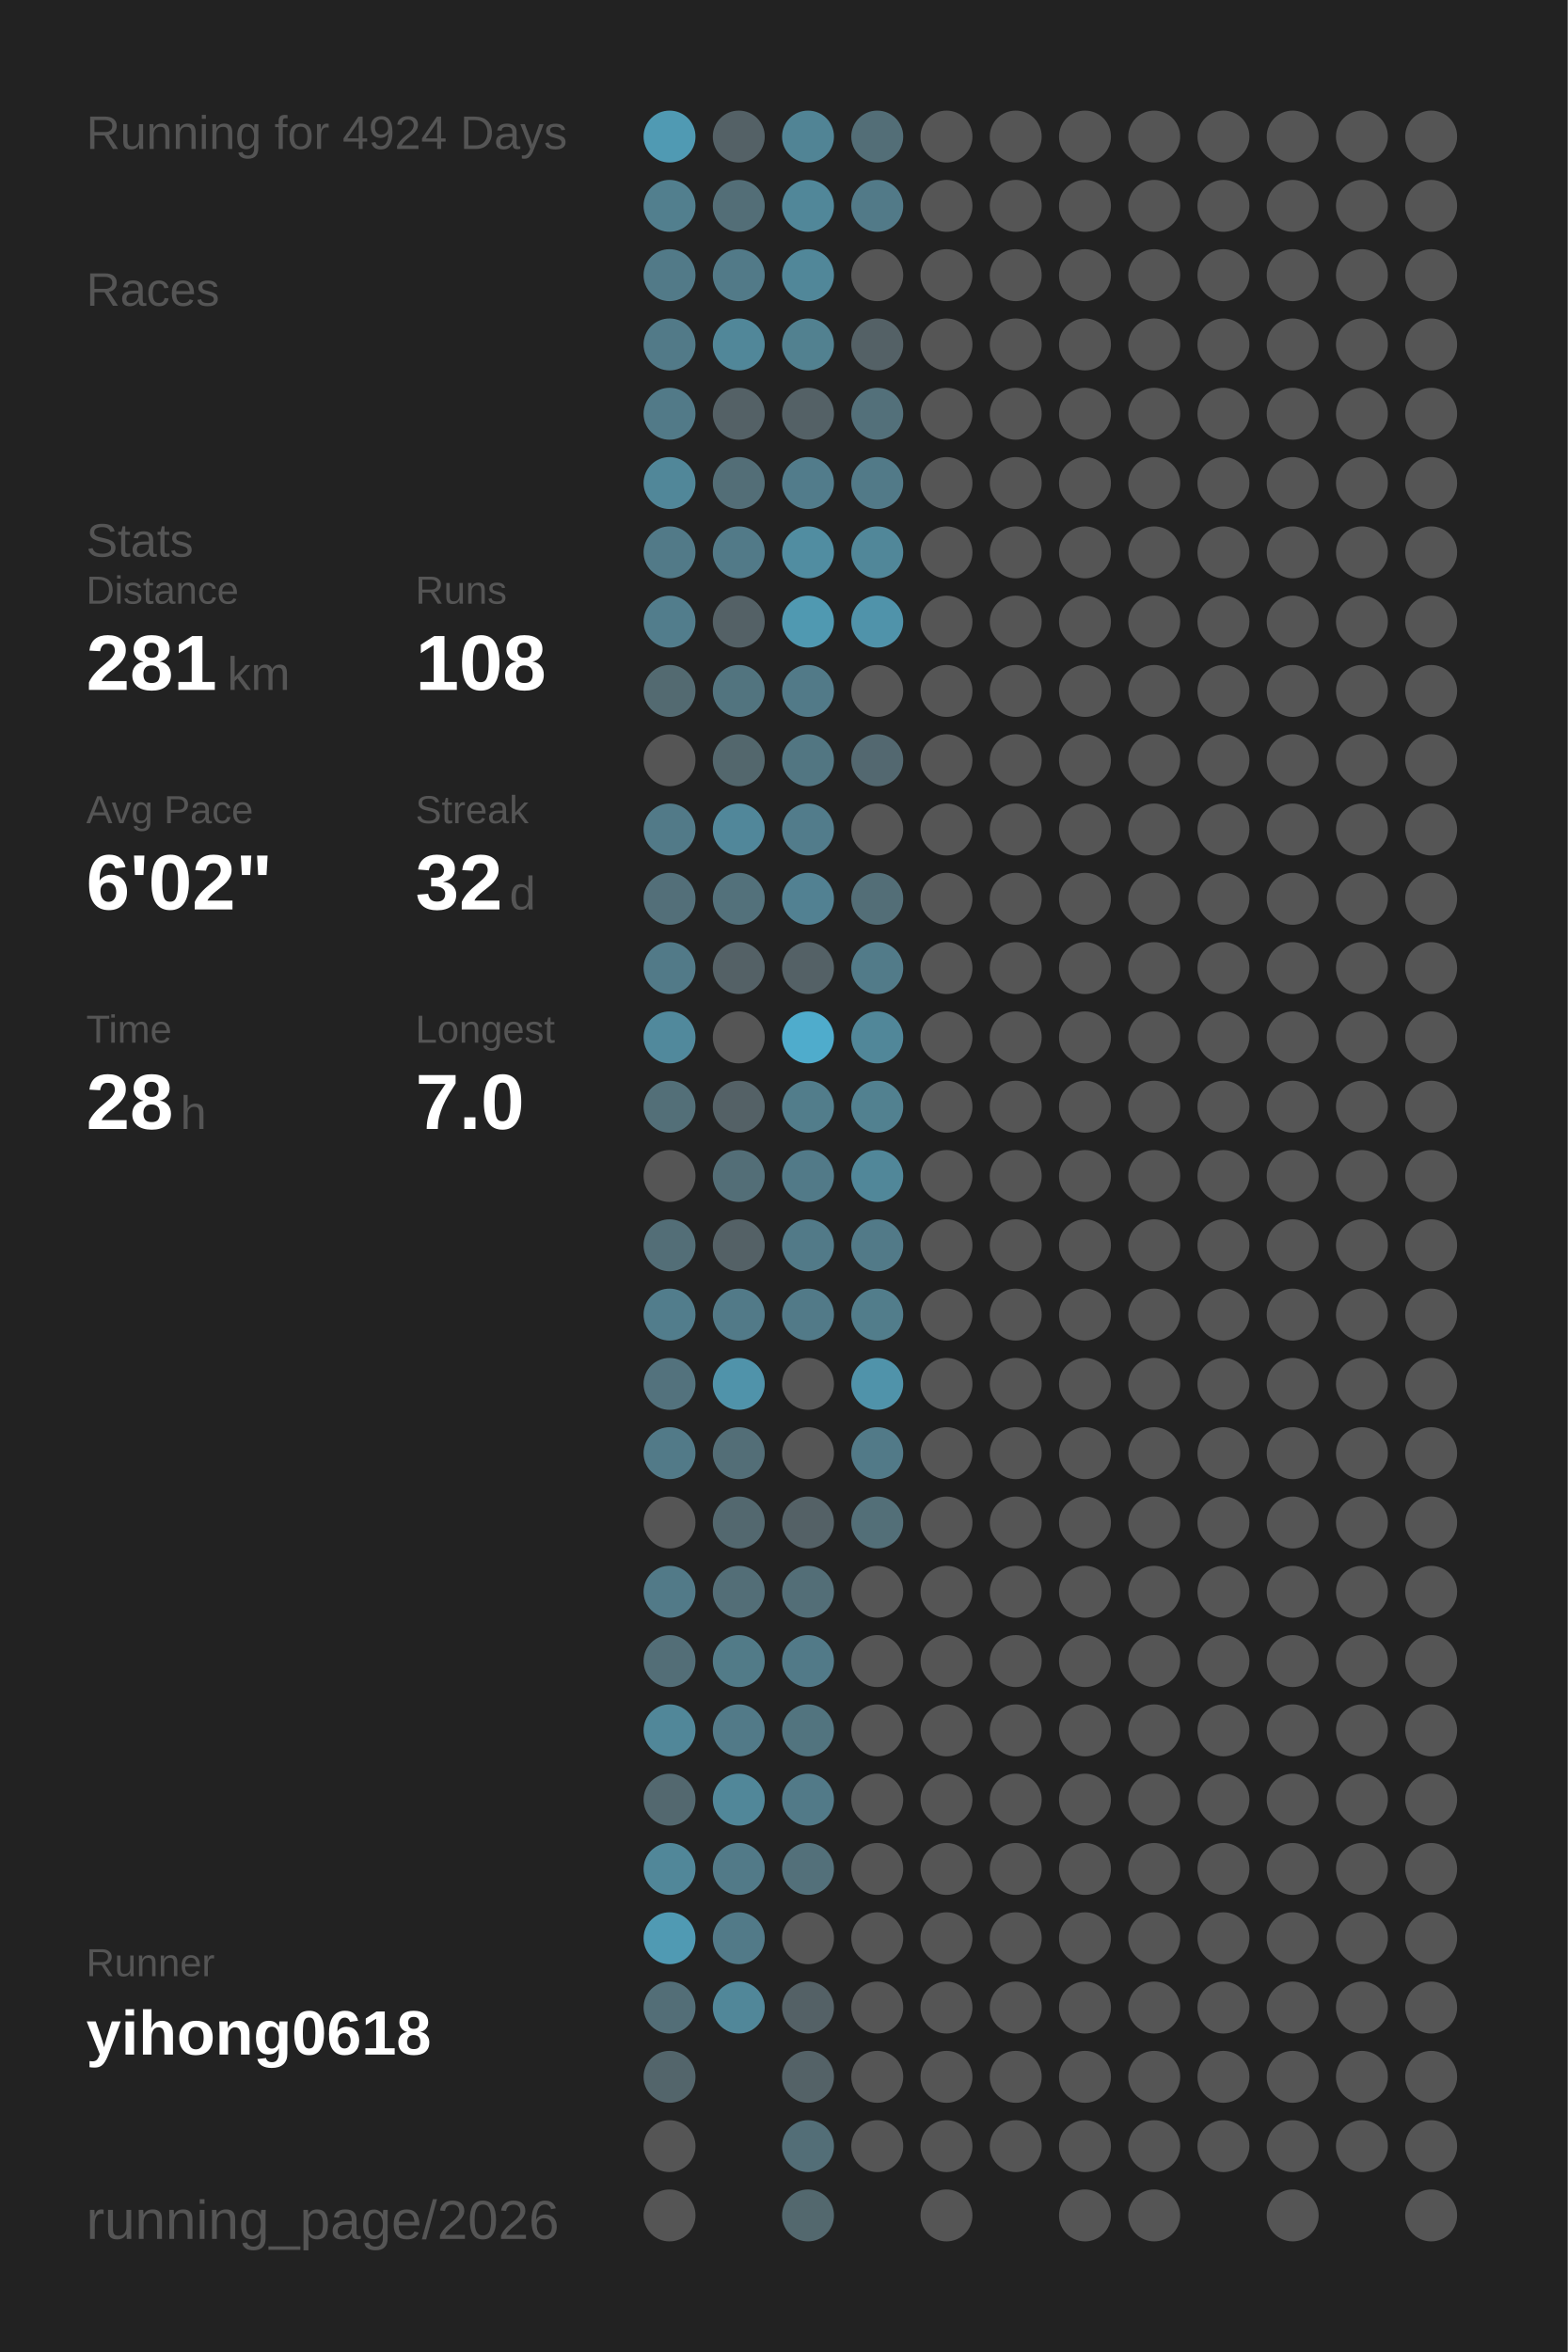
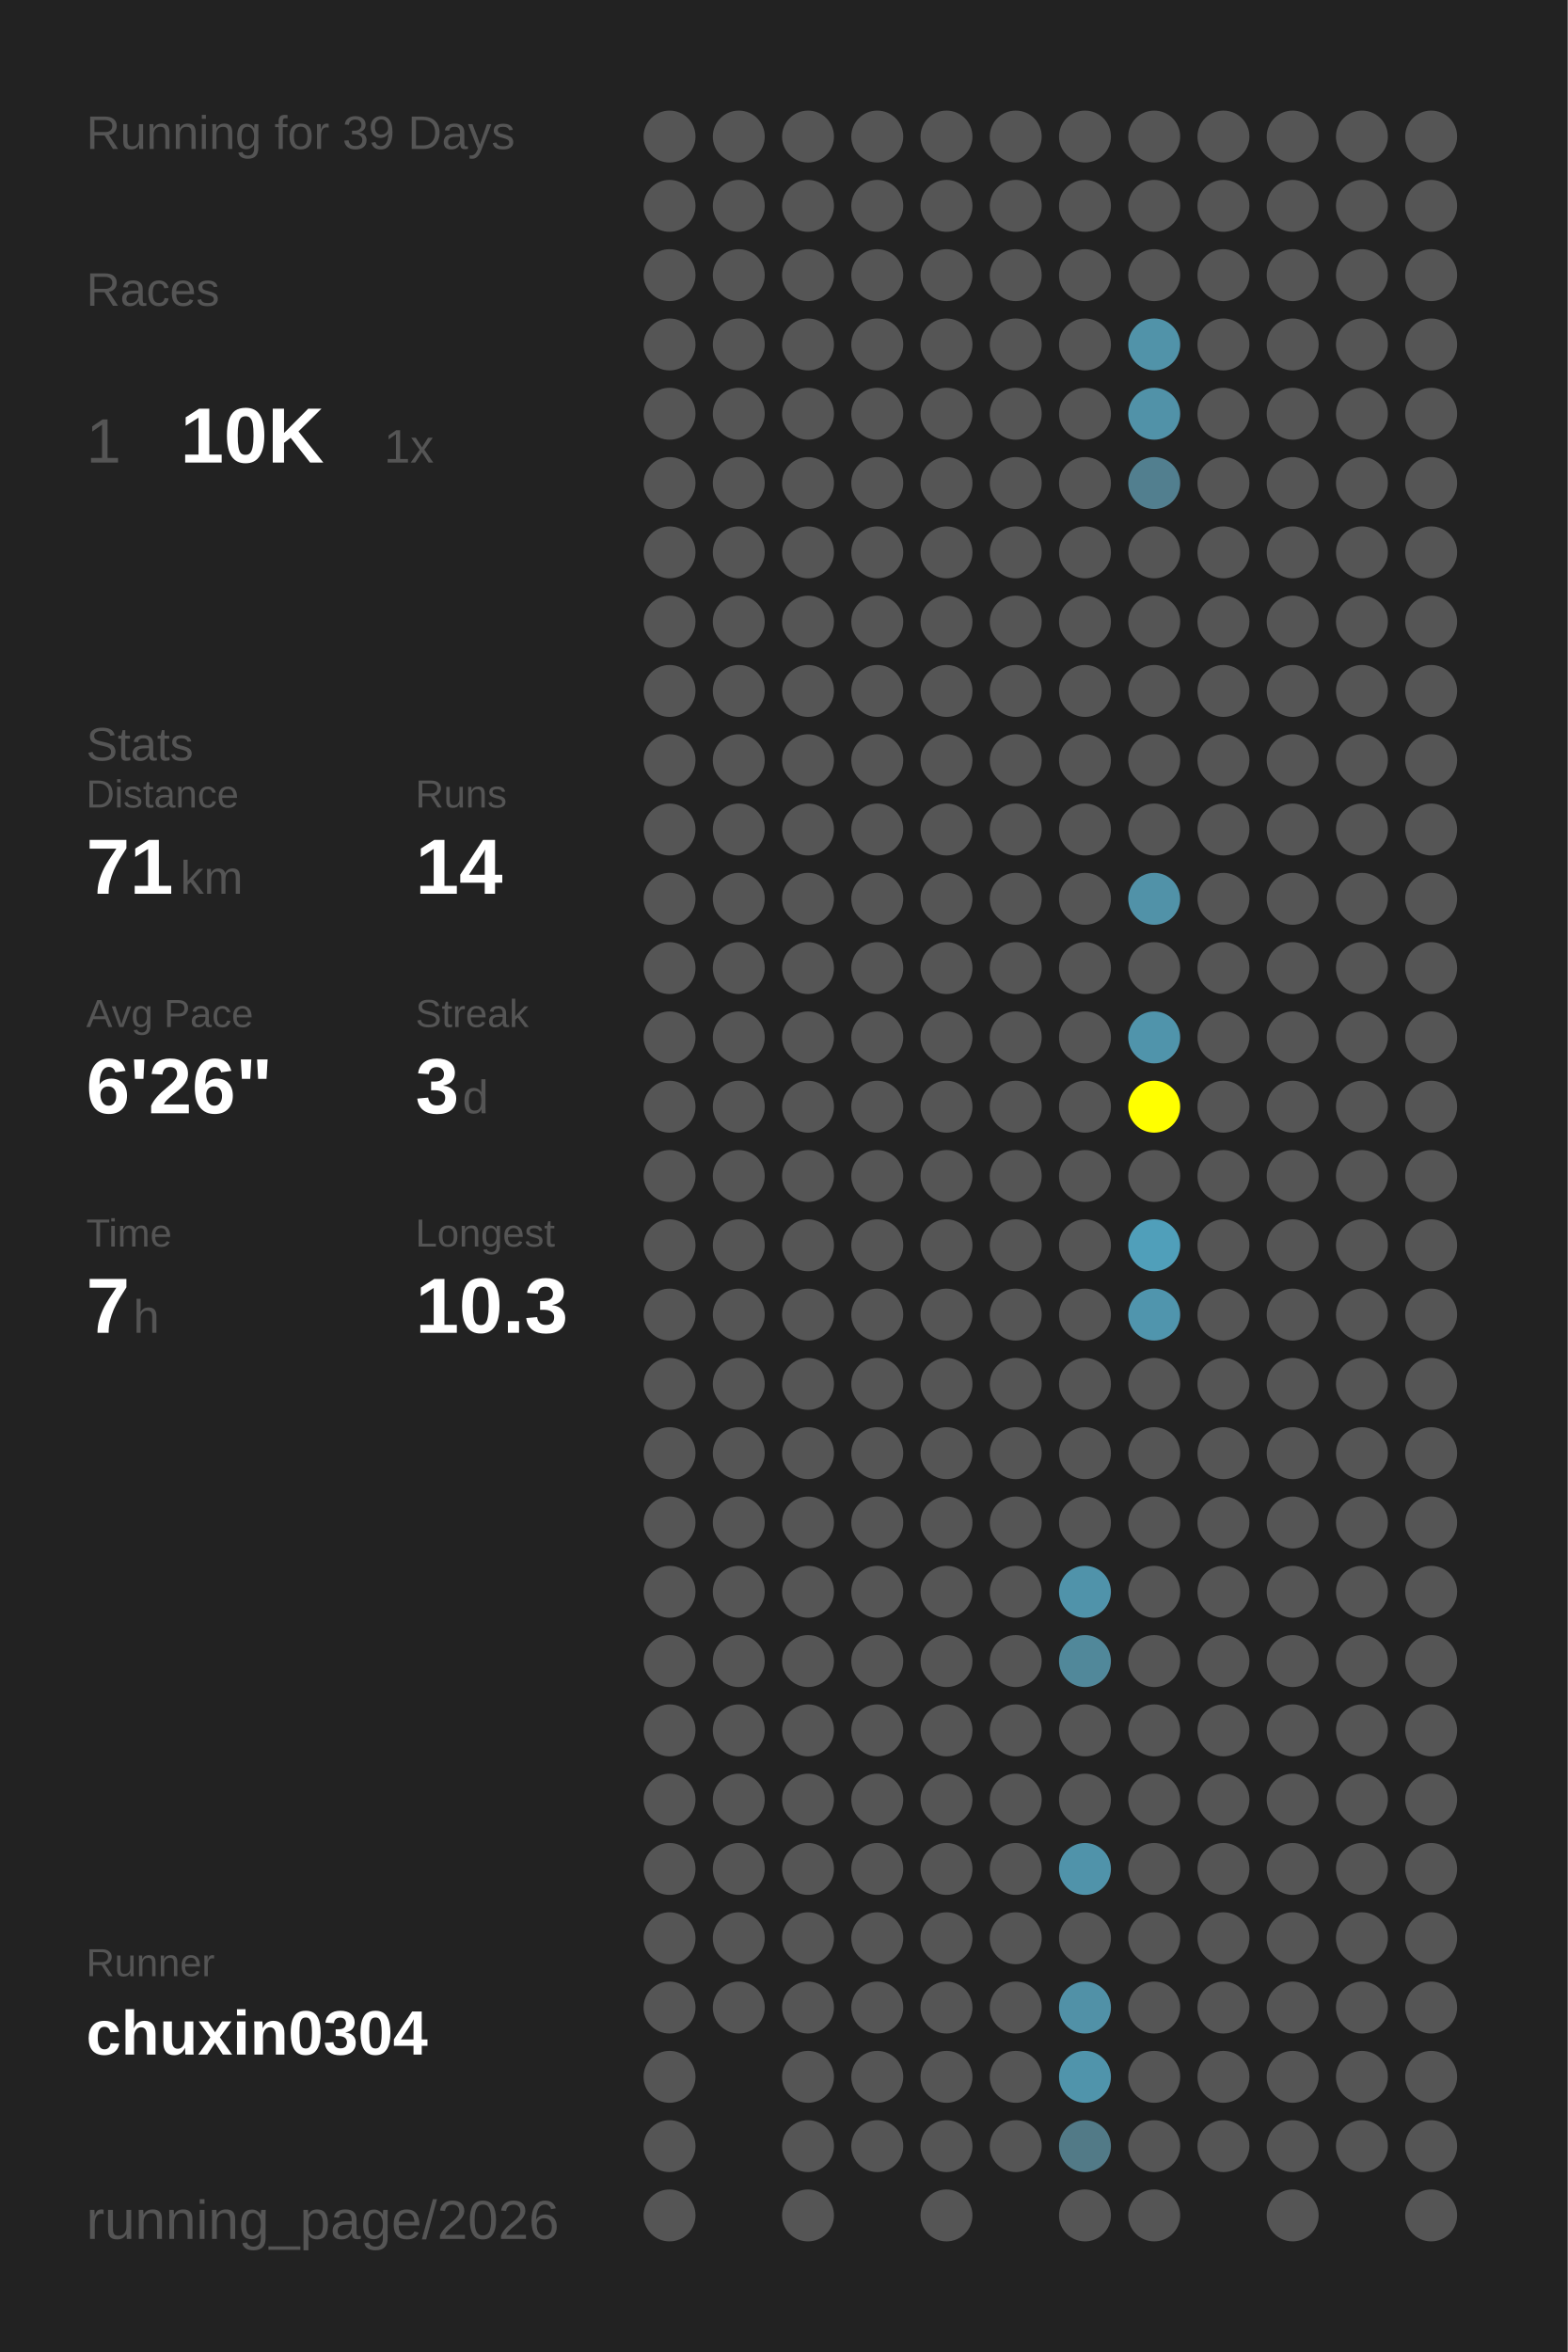
<svg xmlns="http://www.w3.org/2000/svg" baseProfile="full" height="300mm" version="1.1" viewBox="0,0,200,300" width="200mm">
  <defs />
  <rect fill="#222222" height="300" width="200" x="0" y="0" />
-   <text fill="#555555" style="font-size:6px; font-family:Arial;" x="11" y="19">Running for 4924 Days</text>
+   <text fill="#555555" style="font-size:6px; font-family:Arial;" x="11" y="19">Running for 39 Days</text>
  <text fill="#555555" style="font-size:6px; font-family:Arial;" x="11" y="39">Races</text>
-   <text fill="#555555" style="font-size:6px; font-family:Arial;" x="11" y="71">Stats</text>
-   <text fill="#555555" style="font-size:5px; font-family:Arial;" x="11" y="77">Distance</text>
-   <text fill="#FFFFFF" style="font-size:10px; font-family:Arial; font-weight:bold;" x="11" y="88">281</text>
-   <text fill="#555555" style="font-size:6px; font-family:Arial;" x="29" y="88">km</text>
-   <text fill="#555555" style="font-size:5px; font-family:Arial;" x="53" y="77">Runs</text>
-   <text fill="#FFFFFF" style="font-size:10px; font-family:Arial; font-weight:bold;" x="53" y="88">108</text>
-   <text fill="#555555" style="font-size:5px; font-family:Arial;" x="11" y="105">Avg Pace</text>
-   <text fill="#FFFFFF" style="font-size:10px; font-family:Arial; font-weight:bold;" x="11" y="116">6'02"</text>
-   <text fill="#555555" style="font-size:5px; font-family:Arial;" x="53" y="105">Streak</text>
-   <text fill="#FFFFFF" style="font-size:10px; font-family:Arial; font-weight:bold;" x="53" y="116">32</text>
-   <text fill="#555555" style="font-size:6px; font-family:Arial;" x="65" y="116">d</text>
-   <text fill="#555555" style="font-size:5px; font-family:Arial;" x="11" y="133">Time</text>
-   <text fill="#FFFFFF" style="font-size:10px; font-family:Arial; font-weight:bold;" x="11" y="144">28</text>
-   <text fill="#555555" style="font-size:6px; font-family:Arial;" x="23" y="144">h</text>
-   <text fill="#555555" style="font-size:5px; font-family:Arial;" x="53" y="133">Longest</text>
-   <text fill="#FFFFFF" style="font-size:10px; font-family:Arial; font-weight:bold;" x="53" y="144">7.0</text>
+   <text fill="#555555" style="font-size:8px; font-family:Arial;" x="11" y="59">1</text>
+   <text fill="#FFFFFF" style="font-size:10px; font-family:Arial; font-weight:bold;" x="23" y="59">10K</text>
+   <text fill="#555555" style="font-size:6px; font-family:Arial;" x="49" y="59">1x</text>
+   <text fill="#555555" style="font-size:6px; font-family:Arial;" x="11" y="97">Stats</text>
+   <text fill="#555555" style="font-size:5px; font-family:Arial;" x="11" y="103">Distance</text>
+   <text fill="#FFFFFF" style="font-size:10px; font-family:Arial; font-weight:bold;" x="11" y="114">71</text>
+   <text fill="#555555" style="font-size:6px; font-family:Arial;" x="23" y="114">km</text>
+   <text fill="#555555" style="font-size:5px; font-family:Arial;" x="53" y="103">Runs</text>
+   <text fill="#FFFFFF" style="font-size:10px; font-family:Arial; font-weight:bold;" x="53" y="114">14</text>
+   <text fill="#555555" style="font-size:5px; font-family:Arial;" x="11" y="131">Avg Pace</text>
+   <text fill="#FFFFFF" style="font-size:10px; font-family:Arial; font-weight:bold;" x="11" y="142">6'26"</text>
+   <text fill="#555555" style="font-size:5px; font-family:Arial;" x="53" y="131">Streak</text>
+   <text fill="#FFFFFF" style="font-size:10px; font-family:Arial; font-weight:bold;" x="53" y="142">3</text>
+   <text fill="#555555" style="font-size:6px; font-family:Arial;" x="59" y="142">d</text>
+   <text fill="#555555" style="font-size:5px; font-family:Arial;" x="11" y="159">Time</text>
+   <text fill="#FFFFFF" style="font-size:10px; font-family:Arial; font-weight:bold;" x="11" y="170">7</text>
+   <text fill="#555555" style="font-size:6px; font-family:Arial;" x="17" y="170">h</text>
+   <text fill="#555555" style="font-size:5px; font-family:Arial;" x="53" y="159">Longest</text>
+   <text fill="#FFFFFF" style="font-size:10px; font-family:Arial; font-weight:bold;" x="53" y="170">10.3</text>
  <text fill="#555555" style="font-size:5px; font-family:Arial;" x="11" y="252.065">Runner</text>
-   <text fill="#FFFFFF" style="font-size:8px; font-family:Arial; font-weight:bold;" x="11" y="262.065">yihong0618</text>
+   <text fill="#FFFFFF" style="font-size:8px; font-family:Arial; font-weight:bold;" x="11" y="262.065">chuxin0304</text>
  <text fill="#555555" style="font-size:7px; font-family:Arial;" x="11" y="285.581">running_page/2026</text>
-   <circle cx="85.417" cy="17.419" fill="#509ab3" r="3.312" />
-   <circle cx="85.417" cy="26.258" fill="#527f8e" r="3.312" />
-   <circle cx="85.417" cy="35.097" fill="#527a88" r="3.312" />
-   <circle cx="85.417" cy="43.935" fill="#527a88" r="3.312" />
-   <circle cx="85.417" cy="52.774" fill="#527a88" r="3.312" />
-   <circle cx="85.417" cy="61.613" fill="#518799" r="3.312" />
-   <circle cx="85.417" cy="70.452" fill="#527a88" r="3.312" />
-   <circle cx="85.417" cy="79.29" fill="#527d8c" r="3.312" />
-   <circle cx="85.417" cy="88.129" fill="#536a71" r="3.312" />
+   <circle cx="85.417" cy="17.419" fill="#555555" r="3.312" />
+   <circle cx="85.417" cy="26.258" fill="#555555" r="3.312" />
+   <circle cx="85.417" cy="35.097" fill="#555555" r="3.312" />
+   <circle cx="85.417" cy="43.935" fill="#555555" r="3.312" />
+   <circle cx="85.417" cy="52.774" fill="#555555" r="3.312" />
+   <circle cx="85.417" cy="61.613" fill="#555555" r="3.312" />
+   <circle cx="85.417" cy="70.452" fill="#555555" r="3.312" />
+   <circle cx="85.417" cy="79.29" fill="#555555" r="3.312" />
+   <circle cx="85.417" cy="88.129" fill="#555555" r="3.312" />
  <circle cx="85.417" cy="96.968" fill="#555555" r="3.312" />
-   <circle cx="85.417" cy="105.806" fill="#527a88" r="3.312" />
-   <circle cx="85.417" cy="114.645" fill="#536f79" r="3.312" />
-   <circle cx="85.417" cy="123.484" fill="#527a88" r="3.312" />
-   <circle cx="85.417" cy="132.323" fill="#51899c" r="3.312" />
-   <circle cx="85.417" cy="141.161" fill="#536f78" r="3.312" />
+   <circle cx="85.417" cy="105.806" fill="#555555" r="3.312" />
+   <circle cx="85.417" cy="114.645" fill="#555555" r="3.312" />
+   <circle cx="85.417" cy="123.484" fill="#555555" r="3.312" />
+   <circle cx="85.417" cy="132.323" fill="#555555" r="3.312" />
+   <circle cx="85.417" cy="141.161" fill="#555555" r="3.312" />
  <circle cx="85.417" cy="150" fill="#555555" r="3.312" />
-   <circle cx="85.417" cy="158.839" fill="#536e77" r="3.312" />
-   <circle cx="85.417" cy="167.677" fill="#527d8c" r="3.312" />
-   <circle cx="85.417" cy="176.516" fill="#53727d" r="3.312" />
-   <circle cx="85.417" cy="185.355" fill="#527a88" r="3.312" />
+   <circle cx="85.417" cy="158.839" fill="#555555" r="3.312" />
+   <circle cx="85.417" cy="167.677" fill="#555555" r="3.312" />
+   <circle cx="85.417" cy="176.516" fill="#555555" r="3.312" />
+   <circle cx="85.417" cy="185.355" fill="#555555" r="3.312" />
  <circle cx="85.417" cy="194.194" fill="#555555" r="3.312" />
-   <circle cx="85.417" cy="203.032" fill="#527a88" r="3.312" />
-   <circle cx="85.417" cy="211.871" fill="#536e77" r="3.312" />
-   <circle cx="85.417" cy="220.71" fill="#518799" r="3.312" />
-   <circle cx="85.417" cy="229.548" fill="#53686f" r="3.312" />
-   <circle cx="85.417" cy="238.387" fill="#518799" r="3.312" />
-   <circle cx="85.417" cy="247.226" fill="#509ab3" r="3.312" />
-   <circle cx="85.417" cy="256.065" fill="#536e77" r="3.312" />
-   <circle cx="85.417" cy="264.903" fill="#53656b" r="3.312" />
+   <circle cx="85.417" cy="203.032" fill="#555555" r="3.312" />
+   <circle cx="85.417" cy="211.871" fill="#555555" r="3.312" />
+   <circle cx="85.417" cy="220.71" fill="#555555" r="3.312" />
+   <circle cx="85.417" cy="229.548" fill="#555555" r="3.312" />
+   <circle cx="85.417" cy="238.387" fill="#555555" r="3.312" />
+   <circle cx="85.417" cy="247.226" fill="#555555" r="3.312" />
+   <circle cx="85.417" cy="256.065" fill="#555555" r="3.312" />
+   <circle cx="85.417" cy="264.903" fill="#555555" r="3.312" />
  <circle cx="85.417" cy="273.742" fill="#555555" r="3.312" />
  <circle cx="85.417" cy="282.581" fill="#555555" r="3.312" />
-   <circle cx="94.25" cy="17.419" fill="#546166" r="3.312" />
-   <circle cx="94.25" cy="26.258" fill="#536e77" r="3.312" />
-   <circle cx="94.25" cy="35.097" fill="#527a88" r="3.312" />
-   <circle cx="94.25" cy="43.935" fill="#518799" r="3.312" />
-   <circle cx="94.25" cy="52.774" fill="#546166" r="3.312" />
-   <circle cx="94.25" cy="61.613" fill="#536e77" r="3.312" />
-   <circle cx="94.25" cy="70.452" fill="#527a88" r="3.312" />
-   <circle cx="94.25" cy="79.29" fill="#546166" r="3.312" />
-   <circle cx="94.25" cy="88.129" fill="#52747f" r="3.312" />
-   <circle cx="94.25" cy="96.968" fill="#53676d" r="3.312" />
-   <circle cx="94.25" cy="105.806" fill="#51879a" r="3.312" />
-   <circle cx="94.25" cy="114.645" fill="#53717b" r="3.312" />
-   <circle cx="94.25" cy="123.484" fill="#546166" r="3.312" />
+   <circle cx="94.25" cy="17.419" fill="#555555" r="3.312" />
+   <circle cx="94.25" cy="26.258" fill="#555555" r="3.312" />
+   <circle cx="94.25" cy="35.097" fill="#555555" r="3.312" />
+   <circle cx="94.25" cy="43.935" fill="#555555" r="3.312" />
+   <circle cx="94.25" cy="52.774" fill="#555555" r="3.312" />
+   <circle cx="94.25" cy="61.613" fill="#555555" r="3.312" />
+   <circle cx="94.25" cy="70.452" fill="#555555" r="3.312" />
+   <circle cx="94.25" cy="79.29" fill="#555555" r="3.312" />
+   <circle cx="94.25" cy="88.129" fill="#555555" r="3.312" />
+   <circle cx="94.25" cy="96.968" fill="#555555" r="3.312" />
+   <circle cx="94.25" cy="105.806" fill="#555555" r="3.312" />
+   <circle cx="94.25" cy="114.645" fill="#555555" r="3.312" />
+   <circle cx="94.25" cy="123.484" fill="#555555" r="3.312" />
  <circle cx="94.25" cy="132.323" fill="#555555" r="3.312" />
-   <circle cx="94.25" cy="141.161" fill="#546166" r="3.312" />
-   <circle cx="94.25" cy="150" fill="#536e77" r="3.312" />
-   <circle cx="94.25" cy="158.839" fill="#546166" r="3.312" />
-   <circle cx="94.25" cy="167.677" fill="#527a88" r="3.312" />
-   <circle cx="94.25" cy="176.516" fill="#5093aa" r="3.312" />
-   <circle cx="94.25" cy="185.355" fill="#536e77" r="3.312" />
-   <circle cx="94.25" cy="194.194" fill="#53686f" r="3.312" />
-   <circle cx="94.25" cy="203.032" fill="#536e77" r="3.312" />
-   <circle cx="94.25" cy="211.871" fill="#527b88" r="3.312" />
-   <circle cx="94.25" cy="220.71" fill="#527a88" r="3.312" />
-   <circle cx="94.25" cy="229.548" fill="#518799" r="3.312" />
-   <circle cx="94.25" cy="238.387" fill="#527a88" r="3.312" />
-   <circle cx="94.25" cy="247.226" fill="#527a88" r="3.312" />
-   <circle cx="94.25" cy="256.065" fill="#518799" r="3.312" />
-   <circle cx="103.083" cy="17.419" fill="#518495" r="3.312" />
-   <circle cx="103.083" cy="26.258" fill="#518799" r="3.312" />
-   <circle cx="103.083" cy="35.097" fill="#518799" r="3.312" />
-   <circle cx="103.083" cy="43.935" fill="#528190" r="3.312" />
-   <circle cx="103.083" cy="52.774" fill="#546166" r="3.312" />
-   <circle cx="103.083" cy="61.613" fill="#527c8b" r="3.312" />
-   <circle cx="103.083" cy="70.452" fill="#518da1" r="3.312" />
-   <circle cx="103.083" cy="79.29" fill="#5099b1" r="3.312" />
-   <circle cx="103.083" cy="88.129" fill="#527a88" r="3.312" />
-   <circle cx="103.083" cy="96.968" fill="#527682" r="3.312" />
-   <circle cx="103.083" cy="105.806" fill="#527c8b" r="3.312" />
-   <circle cx="103.083" cy="114.645" fill="#528192" r="3.312" />
-   <circle cx="103.083" cy="123.484" fill="#546166" r="3.312" />
-   <circle cx="103.083" cy="132.323" fill="#4faccc" r="3.312" />
-   <circle cx="103.083" cy="141.161" fill="#527d8b" r="3.312" />
-   <circle cx="103.083" cy="150" fill="#527a88" r="3.312" />
-   <circle cx="103.083" cy="158.839" fill="#527a88" r="3.312" />
-   <circle cx="103.083" cy="167.677" fill="#527a88" r="3.312" />
+   <circle cx="94.25" cy="141.161" fill="#555555" r="3.312" />
+   <circle cx="94.25" cy="150" fill="#555555" r="3.312" />
+   <circle cx="94.25" cy="158.839" fill="#555555" r="3.312" />
+   <circle cx="94.25" cy="167.677" fill="#555555" r="3.312" />
+   <circle cx="94.25" cy="176.516" fill="#555555" r="3.312" />
+   <circle cx="94.25" cy="185.355" fill="#555555" r="3.312" />
+   <circle cx="94.25" cy="194.194" fill="#555555" r="3.312" />
+   <circle cx="94.25" cy="203.032" fill="#555555" r="3.312" />
+   <circle cx="94.25" cy="211.871" fill="#555555" r="3.312" />
+   <circle cx="94.25" cy="220.71" fill="#555555" r="3.312" />
+   <circle cx="94.25" cy="229.548" fill="#555555" r="3.312" />
+   <circle cx="94.25" cy="238.387" fill="#555555" r="3.312" />
+   <circle cx="94.25" cy="247.226" fill="#555555" r="3.312" />
+   <circle cx="94.25" cy="256.065" fill="#555555" r="3.312" />
+   <circle cx="103.083" cy="17.419" fill="#555555" r="3.312" />
+   <circle cx="103.083" cy="26.258" fill="#555555" r="3.312" />
+   <circle cx="103.083" cy="35.097" fill="#555555" r="3.312" />
+   <circle cx="103.083" cy="43.935" fill="#555555" r="3.312" />
+   <circle cx="103.083" cy="52.774" fill="#555555" r="3.312" />
+   <circle cx="103.083" cy="61.613" fill="#555555" r="3.312" />
+   <circle cx="103.083" cy="70.452" fill="#555555" r="3.312" />
+   <circle cx="103.083" cy="79.29" fill="#555555" r="3.312" />
+   <circle cx="103.083" cy="88.129" fill="#555555" r="3.312" />
+   <circle cx="103.083" cy="96.968" fill="#555555" r="3.312" />
+   <circle cx="103.083" cy="105.806" fill="#555555" r="3.312" />
+   <circle cx="103.083" cy="114.645" fill="#555555" r="3.312" />
+   <circle cx="103.083" cy="123.484" fill="#555555" r="3.312" />
+   <circle cx="103.083" cy="132.323" fill="#555555" r="3.312" />
+   <circle cx="103.083" cy="141.161" fill="#555555" r="3.312" />
+   <circle cx="103.083" cy="150" fill="#555555" r="3.312" />
+   <circle cx="103.083" cy="158.839" fill="#555555" r="3.312" />
+   <circle cx="103.083" cy="167.677" fill="#555555" r="3.312" />
  <circle cx="103.083" cy="176.516" fill="#555555" r="3.312" />
  <circle cx="103.083" cy="185.355" fill="#555555" r="3.312" />
-   <circle cx="103.083" cy="194.194" fill="#546166" r="3.312" />
-   <circle cx="103.083" cy="203.032" fill="#536e77" r="3.312" />
-   <circle cx="103.083" cy="211.871" fill="#527a88" r="3.312" />
-   <circle cx="103.083" cy="220.71" fill="#52747f" r="3.312" />
-   <circle cx="103.083" cy="229.548" fill="#527a88" r="3.312" />
-   <circle cx="103.083" cy="238.387" fill="#53707a" r="3.312" />
+   <circle cx="103.083" cy="194.194" fill="#555555" r="3.312" />
+   <circle cx="103.083" cy="203.032" fill="#555555" r="3.312" />
+   <circle cx="103.083" cy="211.871" fill="#555555" r="3.312" />
+   <circle cx="103.083" cy="220.71" fill="#555555" r="3.312" />
+   <circle cx="103.083" cy="229.548" fill="#555555" r="3.312" />
+   <circle cx="103.083" cy="238.387" fill="#555555" r="3.312" />
  <circle cx="103.083" cy="247.226" fill="#555555" r="3.312" />
-   <circle cx="103.083" cy="256.065" fill="#546166" r="3.312" />
-   <circle cx="103.083" cy="264.903" fill="#546267" r="3.312" />
-   <circle cx="103.083" cy="273.742" fill="#536e77" r="3.312" />
-   <circle cx="103.083" cy="282.581" fill="#53686e" r="3.312" />
-   <circle cx="111.917" cy="17.419" fill="#536e77" r="3.312" />
-   <circle cx="111.917" cy="26.258" fill="#527a88" r="3.312" />
+   <circle cx="103.083" cy="256.065" fill="#555555" r="3.312" />
+   <circle cx="103.083" cy="264.903" fill="#555555" r="3.312" />
+   <circle cx="103.083" cy="273.742" fill="#555555" r="3.312" />
+   <circle cx="103.083" cy="282.581" fill="#555555" r="3.312" />
+   <circle cx="111.917" cy="17.419" fill="#555555" r="3.312" />
+   <circle cx="111.917" cy="26.258" fill="#555555" r="3.312" />
  <circle cx="111.917" cy="35.097" fill="#555555" r="3.312" />
-   <circle cx="111.917" cy="43.935" fill="#546166" r="3.312" />
-   <circle cx="111.917" cy="52.774" fill="#53707a" r="3.312" />
-   <circle cx="111.917" cy="61.613" fill="#527a88" r="3.312" />
-   <circle cx="111.917" cy="70.452" fill="#518799" r="3.312" />
-   <circle cx="111.917" cy="79.29" fill="#5093aa" r="3.312" />
+   <circle cx="111.917" cy="43.935" fill="#555555" r="3.312" />
+   <circle cx="111.917" cy="52.774" fill="#555555" r="3.312" />
+   <circle cx="111.917" cy="61.613" fill="#555555" r="3.312" />
+   <circle cx="111.917" cy="70.452" fill="#555555" r="3.312" />
+   <circle cx="111.917" cy="79.29" fill="#555555" r="3.312" />
  <circle cx="111.917" cy="88.129" fill="#555555" r="3.312" />
-   <circle cx="111.917" cy="96.968" fill="#536870" r="3.312" />
+   <circle cx="111.917" cy="96.968" fill="#555555" r="3.312" />
  <circle cx="111.917" cy="105.806" fill="#555555" r="3.312" />
-   <circle cx="111.917" cy="114.645" fill="#536e77" r="3.312" />
-   <circle cx="111.917" cy="123.484" fill="#527b89" r="3.312" />
-   <circle cx="111.917" cy="132.323" fill="#518799" r="3.312" />
-   <circle cx="111.917" cy="141.161" fill="#528190" r="3.312" />
-   <circle cx="111.917" cy="150" fill="#518799" r="3.312" />
-   <circle cx="111.917" cy="158.839" fill="#527a88" r="3.312" />
-   <circle cx="111.917" cy="167.677" fill="#527d8b" r="3.312" />
-   <circle cx="111.917" cy="176.516" fill="#5093aa" r="3.312" />
-   <circle cx="111.917" cy="185.355" fill="#527a88" r="3.312" />
-   <circle cx="111.917" cy="194.194" fill="#536f78" r="3.312" />
+   <circle cx="111.917" cy="114.645" fill="#555555" r="3.312" />
+   <circle cx="111.917" cy="123.484" fill="#555555" r="3.312" />
+   <circle cx="111.917" cy="132.323" fill="#555555" r="3.312" />
+   <circle cx="111.917" cy="141.161" fill="#555555" r="3.312" />
+   <circle cx="111.917" cy="150" fill="#555555" r="3.312" />
+   <circle cx="111.917" cy="158.839" fill="#555555" r="3.312" />
+   <circle cx="111.917" cy="167.677" fill="#555555" r="3.312" />
+   <circle cx="111.917" cy="176.516" fill="#555555" r="3.312" />
+   <circle cx="111.917" cy="185.355" fill="#555555" r="3.312" />
+   <circle cx="111.917" cy="194.194" fill="#555555" r="3.312" />
  <circle cx="111.917" cy="203.032" fill="#555555" r="3.312" />
  <circle cx="111.917" cy="211.871" fill="#555555" r="3.312" />
  <circle cx="111.917" cy="220.71" fill="#555555" r="3.312" />
  <circle cx="111.917" cy="229.548" fill="#555555" r="3.312" />
  <circle cx="111.917" cy="238.387" fill="#555555" r="3.312" />
  <circle cx="111.917" cy="247.226" fill="#555555" r="3.312" />
  <circle cx="111.917" cy="256.065" fill="#555555" r="3.312" />
  <circle cx="111.917" cy="264.903" fill="#555555" r="3.312" />
  <circle cx="111.917" cy="273.742" fill="#555555" r="3.312" />
  <circle cx="120.75" cy="17.419" fill="#555555" r="3.312" />
  <circle cx="120.75" cy="26.258" fill="#555555" r="3.312" />
  <circle cx="120.75" cy="35.097" fill="#555555" r="3.312" />
  <circle cx="120.75" cy="43.935" fill="#555555" r="3.312" />
  <circle cx="120.75" cy="52.774" fill="#555555" r="3.312" />
  <circle cx="120.75" cy="61.613" fill="#555555" r="3.312" />
  <circle cx="120.75" cy="70.452" fill="#555555" r="3.312" />
  <circle cx="120.75" cy="79.29" fill="#555555" r="3.312" />
  <circle cx="120.75" cy="88.129" fill="#555555" r="3.312" />
  <circle cx="120.75" cy="96.968" fill="#555555" r="3.312" />
  <circle cx="120.75" cy="105.806" fill="#555555" r="3.312" />
  <circle cx="120.75" cy="114.645" fill="#555555" r="3.312" />
  <circle cx="120.75" cy="123.484" fill="#555555" r="3.312" />
  <circle cx="120.75" cy="132.323" fill="#555555" r="3.312" />
  <circle cx="120.75" cy="141.161" fill="#555555" r="3.312" />
  <circle cx="120.75" cy="150" fill="#555555" r="3.312" />
  <circle cx="120.75" cy="158.839" fill="#555555" r="3.312" />
  <circle cx="120.75" cy="167.677" fill="#555555" r="3.312" />
  <circle cx="120.75" cy="176.516" fill="#555555" r="3.312" />
  <circle cx="120.75" cy="185.355" fill="#555555" r="3.312" />
  <circle cx="120.75" cy="194.194" fill="#555555" r="3.312" />
  <circle cx="120.75" cy="203.032" fill="#555555" r="3.312" />
  <circle cx="120.75" cy="211.871" fill="#555555" r="3.312" />
  <circle cx="120.75" cy="220.71" fill="#555555" r="3.312" />
  <circle cx="120.75" cy="229.548" fill="#555555" r="3.312" />
  <circle cx="120.75" cy="238.387" fill="#555555" r="3.312" />
  <circle cx="120.75" cy="247.226" fill="#555555" r="3.312" />
  <circle cx="120.75" cy="256.065" fill="#555555" r="3.312" />
  <circle cx="120.75" cy="264.903" fill="#555555" r="3.312" />
  <circle cx="120.75" cy="273.742" fill="#555555" r="3.312" />
  <circle cx="120.75" cy="282.581" fill="#555555" r="3.312" />
  <circle cx="129.583" cy="17.419" fill="#555555" r="3.312" />
  <circle cx="129.583" cy="26.258" fill="#555555" r="3.312" />
  <circle cx="129.583" cy="35.097" fill="#555555" r="3.312" />
  <circle cx="129.583" cy="43.935" fill="#555555" r="3.312" />
  <circle cx="129.583" cy="52.774" fill="#555555" r="3.312" />
  <circle cx="129.583" cy="61.613" fill="#555555" r="3.312" />
  <circle cx="129.583" cy="70.452" fill="#555555" r="3.312" />
  <circle cx="129.583" cy="79.29" fill="#555555" r="3.312" />
  <circle cx="129.583" cy="88.129" fill="#555555" r="3.312" />
  <circle cx="129.583" cy="96.968" fill="#555555" r="3.312" />
  <circle cx="129.583" cy="105.806" fill="#555555" r="3.312" />
  <circle cx="129.583" cy="114.645" fill="#555555" r="3.312" />
  <circle cx="129.583" cy="123.484" fill="#555555" r="3.312" />
  <circle cx="129.583" cy="132.323" fill="#555555" r="3.312" />
  <circle cx="129.583" cy="141.161" fill="#555555" r="3.312" />
  <circle cx="129.583" cy="150" fill="#555555" r="3.312" />
  <circle cx="129.583" cy="158.839" fill="#555555" r="3.312" />
  <circle cx="129.583" cy="167.677" fill="#555555" r="3.312" />
  <circle cx="129.583" cy="176.516" fill="#555555" r="3.312" />
  <circle cx="129.583" cy="185.355" fill="#555555" r="3.312" />
  <circle cx="129.583" cy="194.194" fill="#555555" r="3.312" />
  <circle cx="129.583" cy="203.032" fill="#555555" r="3.312" />
  <circle cx="129.583" cy="211.871" fill="#555555" r="3.312" />
  <circle cx="129.583" cy="220.71" fill="#555555" r="3.312" />
  <circle cx="129.583" cy="229.548" fill="#555555" r="3.312" />
  <circle cx="129.583" cy="238.387" fill="#555555" r="3.312" />
  <circle cx="129.583" cy="247.226" fill="#555555" r="3.312" />
  <circle cx="129.583" cy="256.065" fill="#555555" r="3.312" />
  <circle cx="129.583" cy="264.903" fill="#555555" r="3.312" />
  <circle cx="129.583" cy="273.742" fill="#555555" r="3.312" />
  <circle cx="138.417" cy="17.419" fill="#555555" r="3.312" />
  <circle cx="138.417" cy="26.258" fill="#555555" r="3.312" />
  <circle cx="138.417" cy="35.097" fill="#555555" r="3.312" />
  <circle cx="138.417" cy="43.935" fill="#555555" r="3.312" />
  <circle cx="138.417" cy="52.774" fill="#555555" r="3.312" />
  <circle cx="138.417" cy="61.613" fill="#555555" r="3.312" />
  <circle cx="138.417" cy="70.452" fill="#555555" r="3.312" />
  <circle cx="138.417" cy="79.29" fill="#555555" r="3.312" />
  <circle cx="138.417" cy="88.129" fill="#555555" r="3.312" />
  <circle cx="138.417" cy="96.968" fill="#555555" r="3.312" />
  <circle cx="138.417" cy="105.806" fill="#555555" r="3.312" />
  <circle cx="138.417" cy="114.645" fill="#555555" r="3.312" />
  <circle cx="138.417" cy="123.484" fill="#555555" r="3.312" />
  <circle cx="138.417" cy="132.323" fill="#555555" r="3.312" />
  <circle cx="138.417" cy="141.161" fill="#555555" r="3.312" />
  <circle cx="138.417" cy="150" fill="#555555" r="3.312" />
  <circle cx="138.417" cy="158.839" fill="#555555" r="3.312" />
  <circle cx="138.417" cy="167.677" fill="#555555" r="3.312" />
  <circle cx="138.417" cy="176.516" fill="#555555" r="3.312" />
  <circle cx="138.417" cy="185.355" fill="#555555" r="3.312" />
  <circle cx="138.417" cy="194.194" fill="#555555" r="3.312" />
-   <circle cx="138.417" cy="203.032" fill="#555555" r="3.312" />
-   <circle cx="138.417" cy="211.871" fill="#555555" r="3.312" />
+   <circle cx="138.417" cy="203.032" fill="#5093aa" r="3.312" />
+   <circle cx="138.417" cy="211.871" fill="#51889a" r="3.312" />
  <circle cx="138.417" cy="220.71" fill="#555555" r="3.312" />
  <circle cx="138.417" cy="229.548" fill="#555555" r="3.312" />
-   <circle cx="138.417" cy="238.387" fill="#555555" r="3.312" />
+   <circle cx="138.417" cy="238.387" fill="#5093aa" r="3.312" />
  <circle cx="138.417" cy="247.226" fill="#555555" r="3.312" />
-   <circle cx="138.417" cy="256.065" fill="#555555" r="3.312" />
-   <circle cx="138.417" cy="264.903" fill="#555555" r="3.312" />
-   <circle cx="138.417" cy="273.742" fill="#555555" r="3.312" />
+   <circle cx="138.417" cy="256.065" fill="#5191a7" r="3.312" />
+   <circle cx="138.417" cy="264.903" fill="#5094ab" r="3.312" />
+   <circle cx="138.417" cy="273.742" fill="#527a87" r="3.312" />
  <circle cx="138.417" cy="282.581" fill="#555555" r="3.312" />
  <circle cx="147.25" cy="17.419" fill="#555555" r="3.312" />
  <circle cx="147.25" cy="26.258" fill="#555555" r="3.312" />
  <circle cx="147.25" cy="35.097" fill="#555555" r="3.312" />
-   <circle cx="147.25" cy="43.935" fill="#555555" r="3.312" />
-   <circle cx="147.25" cy="52.774" fill="#555555" r="3.312" />
-   <circle cx="147.25" cy="61.613" fill="#555555" r="3.312" />
+   <circle cx="147.25" cy="43.935" fill="#5193a9" r="3.312" />
+   <circle cx="147.25" cy="52.774" fill="#5192a8" r="3.312" />
+   <circle cx="147.25" cy="61.613" fill="#527f8f" r="3.312" />
  <circle cx="147.25" cy="70.452" fill="#555555" r="3.312" />
  <circle cx="147.25" cy="79.29" fill="#555555" r="3.312" />
  <circle cx="147.25" cy="88.129" fill="#555555" r="3.312" />
  <circle cx="147.25" cy="96.968" fill="#555555" r="3.312" />
  <circle cx="147.25" cy="105.806" fill="#555555" r="3.312" />
-   <circle cx="147.25" cy="114.645" fill="#555555" r="3.312" />
+   <circle cx="147.25" cy="114.645" fill="#5192a8" r="3.312" />
  <circle cx="147.25" cy="123.484" fill="#555555" r="3.312" />
-   <circle cx="147.25" cy="132.323" fill="#555555" r="3.312" />
-   <circle cx="147.25" cy="141.161" fill="#555555" r="3.312" />
+   <circle cx="147.25" cy="132.323" fill="#5094ab" r="3.312" />
+   <circle cx="147.25" cy="141.161" fill="#FFFF00" r="3.312" />
  <circle cx="147.25" cy="150" fill="#555555" r="3.312" />
-   <circle cx="147.25" cy="158.839" fill="#555555" r="3.312" />
-   <circle cx="147.25" cy="167.677" fill="#555555" r="3.312" />
+   <circle cx="147.25" cy="158.839" fill="#509fba" r="3.312" />
+   <circle cx="147.25" cy="167.677" fill="#5095ad" r="3.312" />
  <circle cx="147.25" cy="176.516" fill="#555555" r="3.312" />
  <circle cx="147.25" cy="185.355" fill="#555555" r="3.312" />
  <circle cx="147.25" cy="194.194" fill="#555555" r="3.312" />
  <circle cx="147.25" cy="203.032" fill="#555555" r="3.312" />
  <circle cx="147.25" cy="211.871" fill="#555555" r="3.312" />
  <circle cx="147.25" cy="220.71" fill="#555555" r="3.312" />
  <circle cx="147.25" cy="229.548" fill="#555555" r="3.312" />
  <circle cx="147.25" cy="238.387" fill="#555555" r="3.312" />
  <circle cx="147.25" cy="247.226" fill="#555555" r="3.312" />
  <circle cx="147.25" cy="256.065" fill="#555555" r="3.312" />
  <circle cx="147.25" cy="264.903" fill="#555555" r="3.312" />
  <circle cx="147.25" cy="273.742" fill="#555555" r="3.312" />
  <circle cx="147.25" cy="282.581" fill="#555555" r="3.312" />
  <circle cx="156.083" cy="17.419" fill="#555555" r="3.312" />
  <circle cx="156.083" cy="26.258" fill="#555555" r="3.312" />
  <circle cx="156.083" cy="35.097" fill="#555555" r="3.312" />
  <circle cx="156.083" cy="43.935" fill="#555555" r="3.312" />
  <circle cx="156.083" cy="52.774" fill="#555555" r="3.312" />
  <circle cx="156.083" cy="61.613" fill="#555555" r="3.312" />
  <circle cx="156.083" cy="70.452" fill="#555555" r="3.312" />
  <circle cx="156.083" cy="79.29" fill="#555555" r="3.312" />
  <circle cx="156.083" cy="88.129" fill="#555555" r="3.312" />
  <circle cx="156.083" cy="96.968" fill="#555555" r="3.312" />
  <circle cx="156.083" cy="105.806" fill="#555555" r="3.312" />
  <circle cx="156.083" cy="114.645" fill="#555555" r="3.312" />
  <circle cx="156.083" cy="123.484" fill="#555555" r="3.312" />
  <circle cx="156.083" cy="132.323" fill="#555555" r="3.312" />
  <circle cx="156.083" cy="141.161" fill="#555555" r="3.312" />
  <circle cx="156.083" cy="150" fill="#555555" r="3.312" />
  <circle cx="156.083" cy="158.839" fill="#555555" r="3.312" />
  <circle cx="156.083" cy="167.677" fill="#555555" r="3.312" />
  <circle cx="156.083" cy="176.516" fill="#555555" r="3.312" />
  <circle cx="156.083" cy="185.355" fill="#555555" r="3.312" />
  <circle cx="156.083" cy="194.194" fill="#555555" r="3.312" />
  <circle cx="156.083" cy="203.032" fill="#555555" r="3.312" />
  <circle cx="156.083" cy="211.871" fill="#555555" r="3.312" />
  <circle cx="156.083" cy="220.71" fill="#555555" r="3.312" />
  <circle cx="156.083" cy="229.548" fill="#555555" r="3.312" />
  <circle cx="156.083" cy="238.387" fill="#555555" r="3.312" />
  <circle cx="156.083" cy="247.226" fill="#555555" r="3.312" />
  <circle cx="156.083" cy="256.065" fill="#555555" r="3.312" />
  <circle cx="156.083" cy="264.903" fill="#555555" r="3.312" />
  <circle cx="156.083" cy="273.742" fill="#555555" r="3.312" />
  <circle cx="164.917" cy="17.419" fill="#555555" r="3.312" />
  <circle cx="164.917" cy="26.258" fill="#555555" r="3.312" />
  <circle cx="164.917" cy="35.097" fill="#555555" r="3.312" />
  <circle cx="164.917" cy="43.935" fill="#555555" r="3.312" />
  <circle cx="164.917" cy="52.774" fill="#555555" r="3.312" />
  <circle cx="164.917" cy="61.613" fill="#555555" r="3.312" />
  <circle cx="164.917" cy="70.452" fill="#555555" r="3.312" />
  <circle cx="164.917" cy="79.29" fill="#555555" r="3.312" />
  <circle cx="164.917" cy="88.129" fill="#555555" r="3.312" />
  <circle cx="164.917" cy="96.968" fill="#555555" r="3.312" />
  <circle cx="164.917" cy="105.806" fill="#555555" r="3.312" />
  <circle cx="164.917" cy="114.645" fill="#555555" r="3.312" />
  <circle cx="164.917" cy="123.484" fill="#555555" r="3.312" />
  <circle cx="164.917" cy="132.323" fill="#555555" r="3.312" />
  <circle cx="164.917" cy="141.161" fill="#555555" r="3.312" />
  <circle cx="164.917" cy="150" fill="#555555" r="3.312" />
  <circle cx="164.917" cy="158.839" fill="#555555" r="3.312" />
  <circle cx="164.917" cy="167.677" fill="#555555" r="3.312" />
  <circle cx="164.917" cy="176.516" fill="#555555" r="3.312" />
  <circle cx="164.917" cy="185.355" fill="#555555" r="3.312" />
  <circle cx="164.917" cy="194.194" fill="#555555" r="3.312" />
  <circle cx="164.917" cy="203.032" fill="#555555" r="3.312" />
  <circle cx="164.917" cy="211.871" fill="#555555" r="3.312" />
  <circle cx="164.917" cy="220.71" fill="#555555" r="3.312" />
  <circle cx="164.917" cy="229.548" fill="#555555" r="3.312" />
  <circle cx="164.917" cy="238.387" fill="#555555" r="3.312" />
  <circle cx="164.917" cy="247.226" fill="#555555" r="3.312" />
  <circle cx="164.917" cy="256.065" fill="#555555" r="3.312" />
  <circle cx="164.917" cy="264.903" fill="#555555" r="3.312" />
  <circle cx="164.917" cy="273.742" fill="#555555" r="3.312" />
  <circle cx="164.917" cy="282.581" fill="#555555" r="3.312" />
  <circle cx="173.75" cy="17.419" fill="#555555" r="3.312" />
  <circle cx="173.75" cy="26.258" fill="#555555" r="3.312" />
  <circle cx="173.75" cy="35.097" fill="#555555" r="3.312" />
  <circle cx="173.75" cy="43.935" fill="#555555" r="3.312" />
  <circle cx="173.75" cy="52.774" fill="#555555" r="3.312" />
  <circle cx="173.75" cy="61.613" fill="#555555" r="3.312" />
  <circle cx="173.75" cy="70.452" fill="#555555" r="3.312" />
  <circle cx="173.75" cy="79.29" fill="#555555" r="3.312" />
  <circle cx="173.75" cy="88.129" fill="#555555" r="3.312" />
  <circle cx="173.75" cy="96.968" fill="#555555" r="3.312" />
  <circle cx="173.75" cy="105.806" fill="#555555" r="3.312" />
  <circle cx="173.75" cy="114.645" fill="#555555" r="3.312" />
  <circle cx="173.75" cy="123.484" fill="#555555" r="3.312" />
  <circle cx="173.75" cy="132.323" fill="#555555" r="3.312" />
  <circle cx="173.75" cy="141.161" fill="#555555" r="3.312" />
  <circle cx="173.75" cy="150" fill="#555555" r="3.312" />
  <circle cx="173.75" cy="158.839" fill="#555555" r="3.312" />
  <circle cx="173.75" cy="167.677" fill="#555555" r="3.312" />
  <circle cx="173.75" cy="176.516" fill="#555555" r="3.312" />
  <circle cx="173.75" cy="185.355" fill="#555555" r="3.312" />
  <circle cx="173.75" cy="194.194" fill="#555555" r="3.312" />
  <circle cx="173.75" cy="203.032" fill="#555555" r="3.312" />
  <circle cx="173.75" cy="211.871" fill="#555555" r="3.312" />
  <circle cx="173.75" cy="220.71" fill="#555555" r="3.312" />
  <circle cx="173.75" cy="229.548" fill="#555555" r="3.312" />
  <circle cx="173.75" cy="238.387" fill="#555555" r="3.312" />
  <circle cx="173.75" cy="247.226" fill="#555555" r="3.312" />
  <circle cx="173.75" cy="256.065" fill="#555555" r="3.312" />
  <circle cx="173.75" cy="264.903" fill="#555555" r="3.312" />
  <circle cx="173.75" cy="273.742" fill="#555555" r="3.312" />
  <circle cx="182.583" cy="17.419" fill="#555555" r="3.312" />
  <circle cx="182.583" cy="26.258" fill="#555555" r="3.312" />
  <circle cx="182.583" cy="35.097" fill="#555555" r="3.312" />
  <circle cx="182.583" cy="43.935" fill="#555555" r="3.312" />
  <circle cx="182.583" cy="52.774" fill="#555555" r="3.312" />
  <circle cx="182.583" cy="61.613" fill="#555555" r="3.312" />
  <circle cx="182.583" cy="70.452" fill="#555555" r="3.312" />
  <circle cx="182.583" cy="79.29" fill="#555555" r="3.312" />
  <circle cx="182.583" cy="88.129" fill="#555555" r="3.312" />
  <circle cx="182.583" cy="96.968" fill="#555555" r="3.312" />
  <circle cx="182.583" cy="105.806" fill="#555555" r="3.312" />
  <circle cx="182.583" cy="114.645" fill="#555555" r="3.312" />
  <circle cx="182.583" cy="123.484" fill="#555555" r="3.312" />
  <circle cx="182.583" cy="132.323" fill="#555555" r="3.312" />
  <circle cx="182.583" cy="141.161" fill="#555555" r="3.312" />
  <circle cx="182.583" cy="150" fill="#555555" r="3.312" />
  <circle cx="182.583" cy="158.839" fill="#555555" r="3.312" />
  <circle cx="182.583" cy="167.677" fill="#555555" r="3.312" />
  <circle cx="182.583" cy="176.516" fill="#555555" r="3.312" />
  <circle cx="182.583" cy="185.355" fill="#555555" r="3.312" />
  <circle cx="182.583" cy="194.194" fill="#555555" r="3.312" />
  <circle cx="182.583" cy="203.032" fill="#555555" r="3.312" />
  <circle cx="182.583" cy="211.871" fill="#555555" r="3.312" />
  <circle cx="182.583" cy="220.71" fill="#555555" r="3.312" />
  <circle cx="182.583" cy="229.548" fill="#555555" r="3.312" />
  <circle cx="182.583" cy="238.387" fill="#555555" r="3.312" />
  <circle cx="182.583" cy="247.226" fill="#555555" r="3.312" />
  <circle cx="182.583" cy="256.065" fill="#555555" r="3.312" />
  <circle cx="182.583" cy="264.903" fill="#555555" r="3.312" />
  <circle cx="182.583" cy="273.742" fill="#555555" r="3.312" />
  <circle cx="182.583" cy="282.581" fill="#555555" r="3.312" />
</svg>
